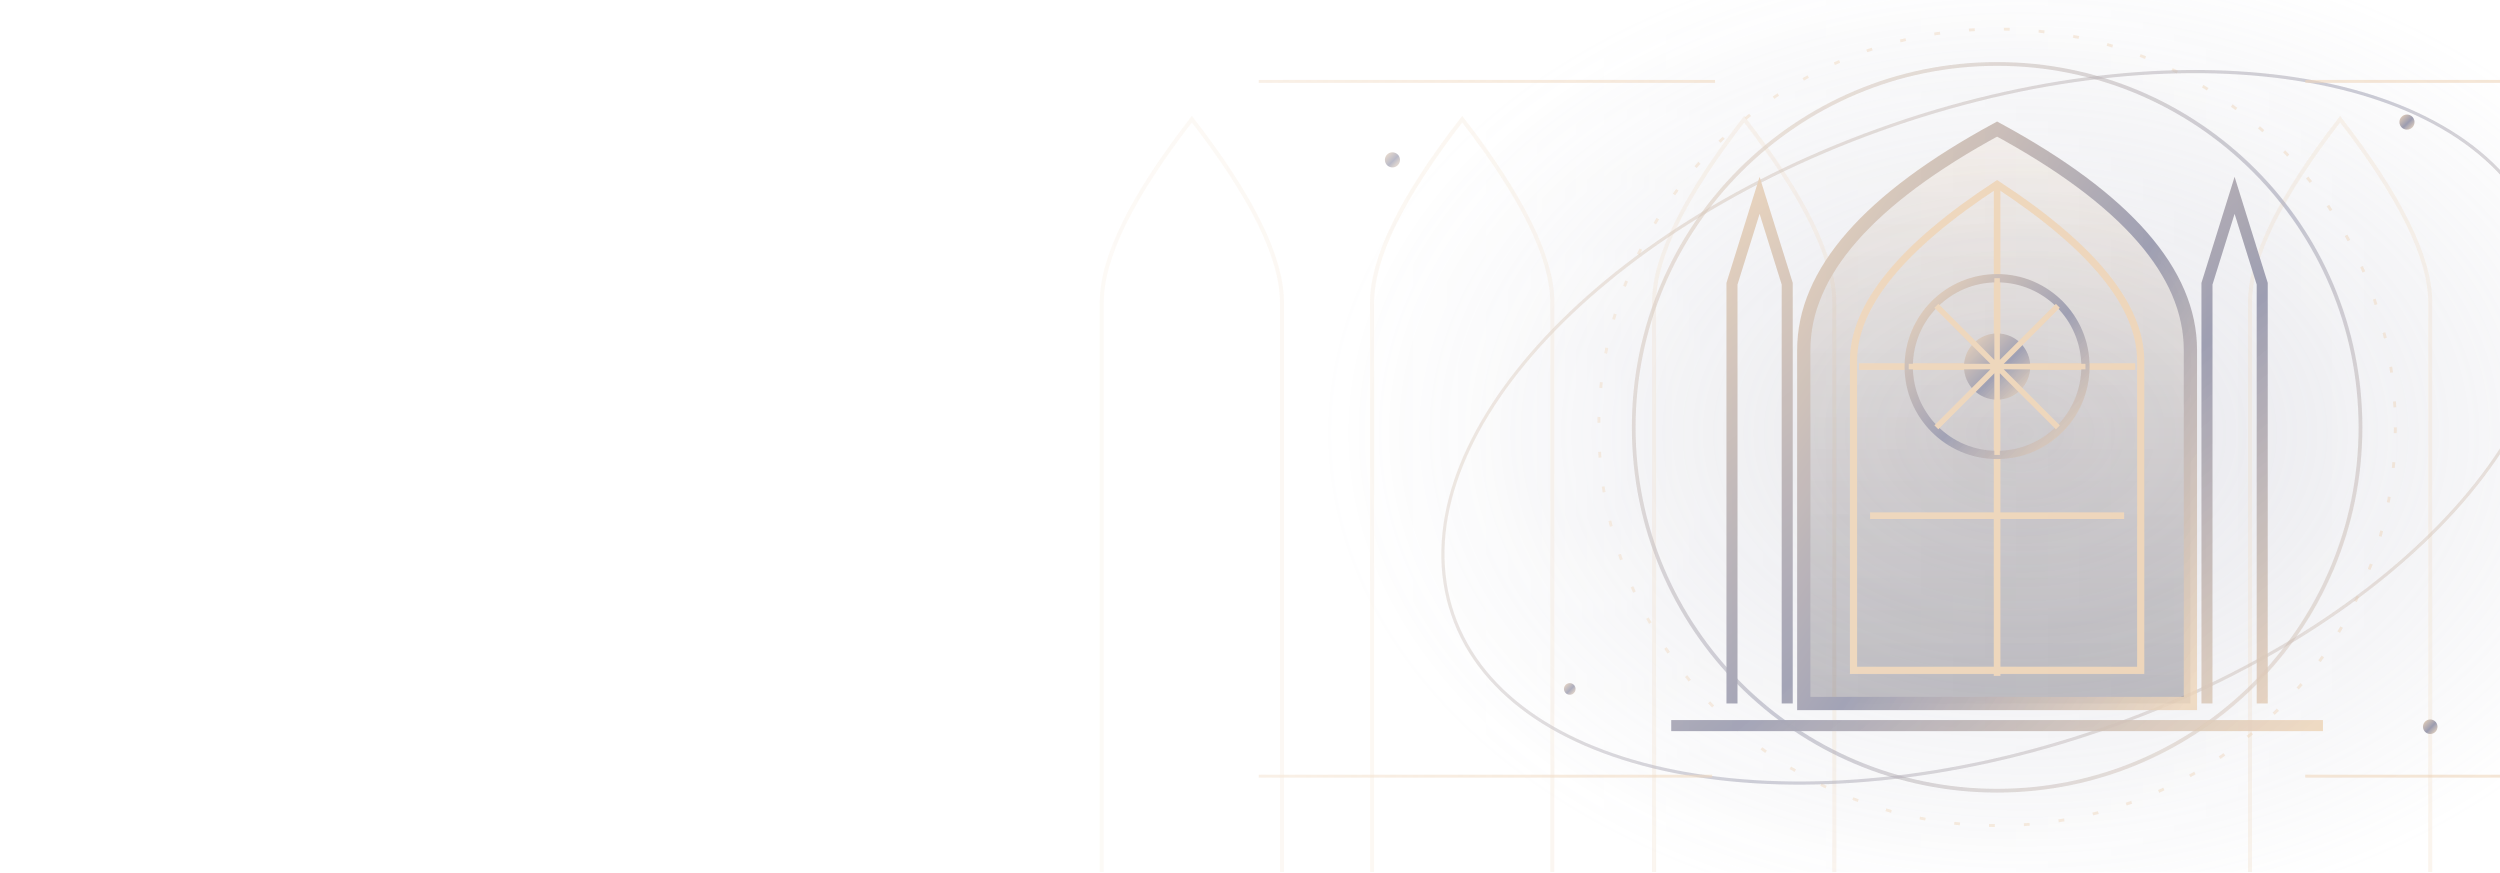
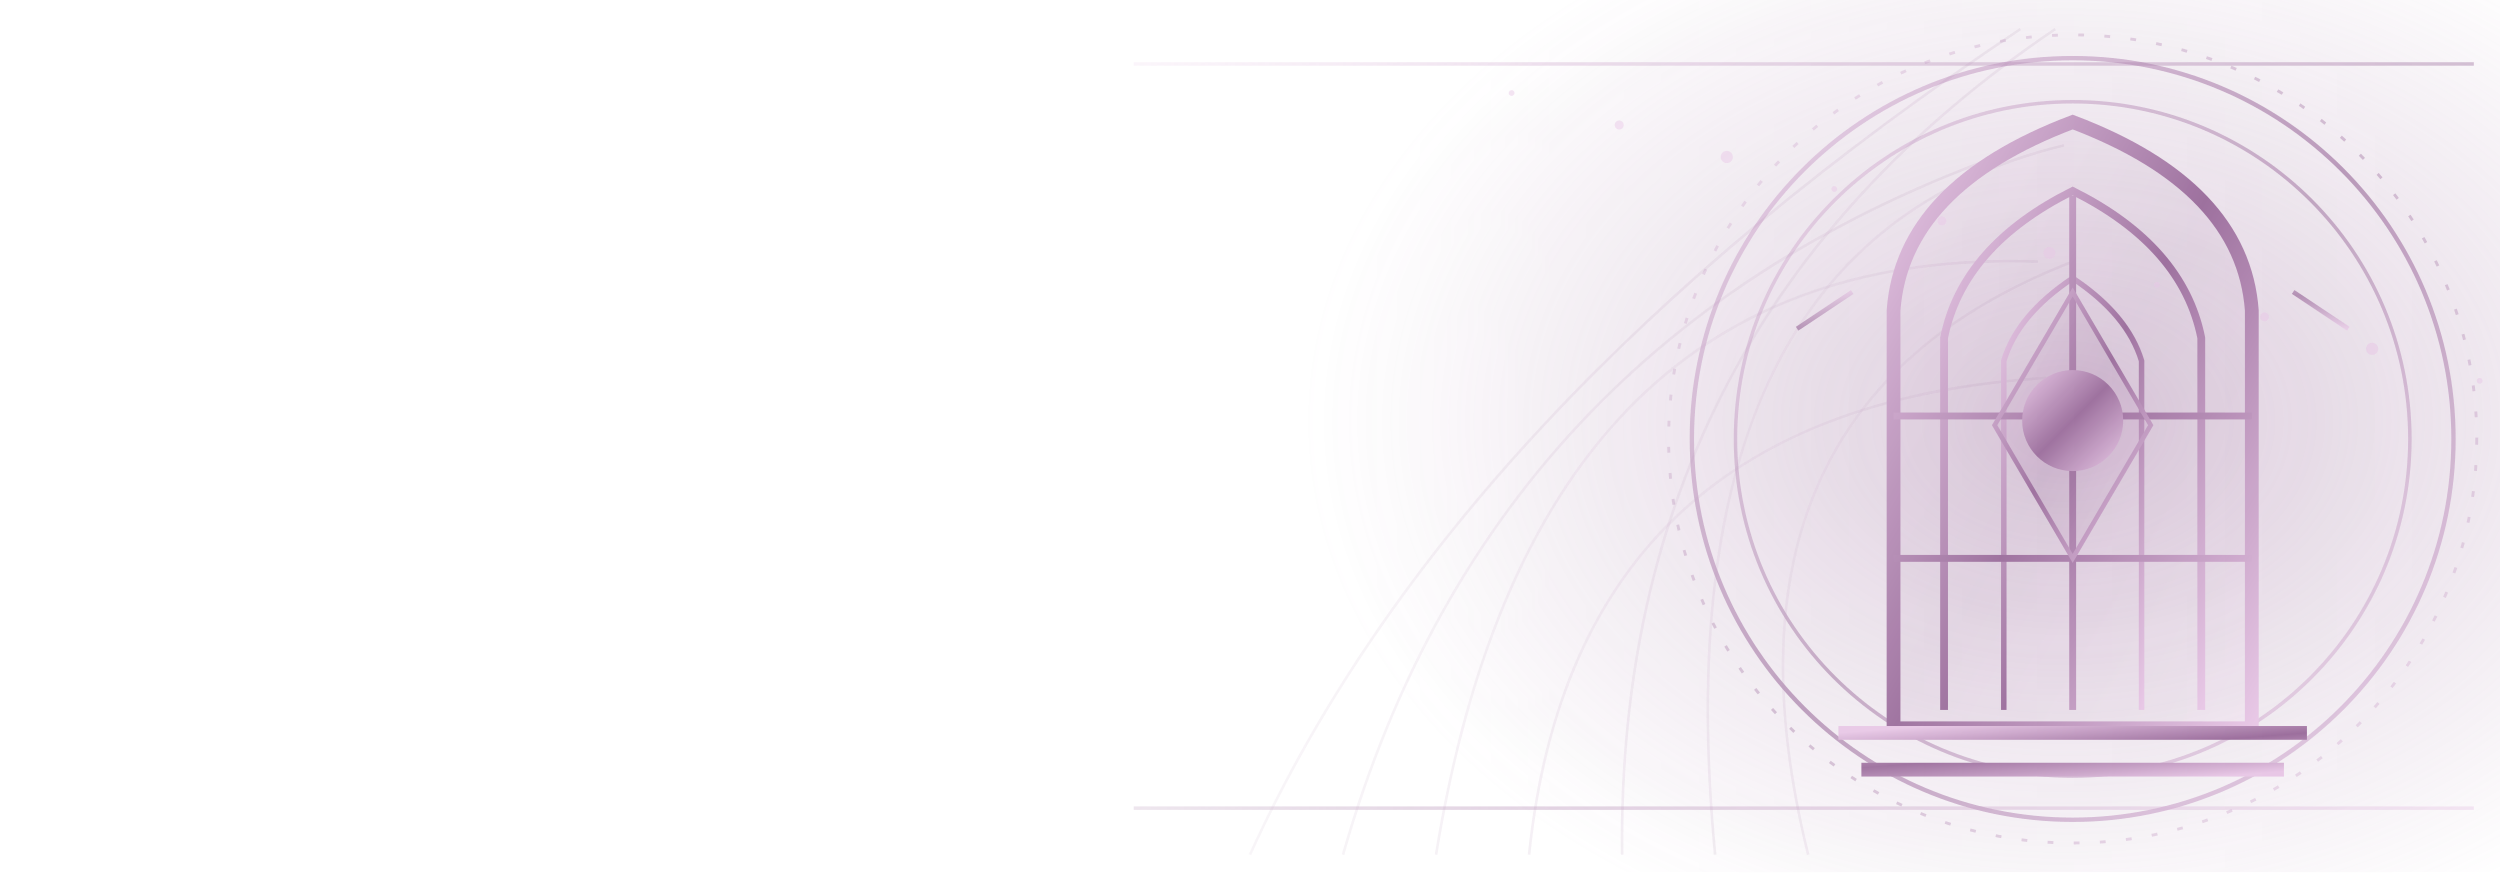
- <svg xmlns="http://www.w3.org/2000/svg" viewBox="0 0 860 300" fill="none">
+ <svg xmlns="http://www.w3.org/2000/svg" viewBox="0 0 860 300" fill="none" aria-hidden="true">
  <defs>
-     <linearGradient id="silver" x1="0" y1="0" x2="1" y2="1">
-       <stop stop-color="#edd4b8" />
-       <stop offset=".55" stop-color="#9a9baf" />
-       <stop offset="1" stop-color="#edd4b8" stop-opacity=".85" />
+     <linearGradient id="metal" x1="0" y1="0" x2="1" y2="1">
+       <stop stop-color="#e7c6e5" />
+       <stop offset=".50" stop-color="#9a6c9b" />
+       <stop offset="1" stop-color="#e7c6e5" />
    </linearGradient>
-     <radialGradient id="glow">
-       <stop stop-color="#9a9baf" stop-opacity=".27" />
-       <stop offset="1" stop-color="#9a9baf" stop-opacity="0" />
+     <radialGradient id="shine">
+       <stop stop-color="#9a6c9b" stop-opacity=".36" />
+       <stop offset="1" stop-color="#9a6c9b" stop-opacity="0" />
    </radialGradient>
-     <linearGradient id="veil" x1="0" y1="0" x2="0" y2="1">
-       <stop stop-color="#edd4b8" stop-opacity=".21" />
-       <stop offset="1" stop-color="#201b29" stop-opacity=".28" />
+     <linearGradient id="fade" x1="0" x2="1">
+       <stop stop-color="white" stop-opacity="0" />
+       <stop offset=".33" stop-color="white" stop-opacity=".05" />
+       <stop offset=".62" stop-color="white" stop-opacity=".9" />
+       <stop offset="1" stop-color="white" />
    </linearGradient>
-     <linearGradient id="fog">
-       <stop stop-color="#fff" stop-opacity="0" />
-       <stop offset=".27" stop-color="#fff" stop-opacity=".18" />
-       <stop offset=".68" stop-color="#fff" stop-opacity=".9" />
-       <stop offset="1" stop-color="#fff" />
-     </linearGradient>
-     <mask id="fogmask">
-       <rect width="860" height="300" fill="url(#fog)" />
+     <mask id="f">
+       <rect width="860" height="300" fill="url(#fade)" />
    </mask>
  </defs>
-   <g mask="url(#fogmask)" color="#edd4b8">
-     <ellipse cx="695" cy="149" rx="240" ry="170" fill="url(#glow)" />
-     <path d="M379 300V104Q379 81 410 41Q441 81 441 104V300" fill="none" stroke="currentColor" stroke-width="1.4" opacity=".25" />
-     <path d="M472 300V104Q472 81 503 41Q534 81 534 104V300" fill="none" stroke="currentColor" stroke-width="1.4" opacity=".25" />
-     <path d="M569 300V104Q569 81 600 41Q631 81 631 104V300" fill="none" stroke="currentColor" stroke-width="1.4" opacity=".25" />
-     <path d="M774 300V104Q774 81 805 41Q836 81 836 104V300" fill="none" stroke="currentColor" stroke-width="1.4" opacity=".25" />
-     <circle cx="687" cy="147" r="125" stroke="url(#silver)" stroke-opacity=".56" stroke-width="1.3" />
-     <circle cx="687" cy="147" r="137" stroke="currentColor" stroke-dasharray="2 10" stroke-opacity=".46" fill="none" />
-     <ellipse cx="687" cy="147" rx="198" ry="110" stroke="url(#silver)" stroke-width="1.1" opacity=".52" transform="rotate(-19 687 147)" />
-     <g transform="translate(687 147) scale(1.9)">
-       <path d="M-35 50V-14Q-35-35 0-54Q35-35 35-14V50Z" fill="url(#veil)" stroke="url(#silver)" stroke-width="2.4" />
-       <path d="M-26 44V-12Q-26-27 0-44Q26-27 26-12V44Z" stroke="currentColor" fill="none" stroke-width="1.3" />
-       <path d="M0-44V45M-25-11H25M-23 16H23" stroke="currentColor" stroke-width="1.2" />
-       <circle cy="-11" r="16" stroke="url(#silver)" stroke-width="1.5" fill="none" />
-       <circle cy="-11" r="6" fill="url(#silver)" />
-       <path d="M0-27V5M-16-11H16M-11-22L11 0M11-22L-11 0" stroke="currentColor" stroke-width="1" />
-       <path d="M-48 50V-26L-43-42L-38-26V50M38 50V-26L43-42L48-26V50M-59 54H59" stroke="url(#silver)" stroke-width="2" fill="none" />
+   <g mask="url(#f)">
+     <ellipse cx="710" cy="145" rx="260" ry="190" fill="url(#shine)" />
+     <circle cx="713" cy="151" r="131" stroke="url(#metal)" stroke-width="1.5" opacity=".65" />
+     <circle cx="713" cy="151" r="116" stroke="url(#metal)" stroke-width="1.2" opacity=".54" />
+     <circle cx="713" cy="151" r="139" stroke="url(#metal)" stroke-dasharray="2 7" opacity=".40" />
+     <path d="M430 294 Q500 140 695 10" stroke="url(#metal)" stroke-width=".9" opacity=".12" />
+     <path d="M462 294 Q514 112 698 50" stroke="url(#metal)" stroke-width=".9" opacity=".12" />
+     <path d="M494 294 Q528 84 701 90" stroke="url(#metal)" stroke-width=".9" opacity=".12" />
+     <path d="M526 294 Q542 140 704 130" stroke="url(#metal)" stroke-width=".9" opacity=".12" />
+     <path d="M558 294 Q556 112 707 10" stroke="url(#metal)" stroke-width=".9" opacity=".12" />
+     <path d="M590 294 Q570 84 710 50" stroke="url(#metal)" stroke-width=".9" opacity=".12" />
+     <path d="M622 294 Q584 140 713 90" stroke="url(#metal)" stroke-width=".9" opacity=".12" />
+     <g transform="translate(713 151) scale(1.58) translate(-80 -80)">
+       <path d="M41 143V52Q43 25 80 11Q117 25 119 52V143Z" fill="url(#metal)" fill-opacity=".1" stroke="url(#metal)" stroke-width="3" />
+       <path d="M52 139V58Q56 38 80 26Q104 38 108 58V139" stroke="url(#metal)" stroke-width="1.7" />
+       <path d="M65 139V63Q68 53 80 45Q92 53 95 63V139" stroke="url(#metal)" stroke-width="1.2" />
+       <path d="M80 27V139M41 75H119M41 106H119" stroke="url(#metal)" stroke-width="1.5" />
+       <path d="M80 48l17 29-17 29-17-29Z" fill="url(#metal)" fill-opacity=".2" stroke="url(#metal)" />
+       <circle cx="80" cy="76" r="11" fill="url(#metal)" />
+       <path d="M29 144h102M34 152h92" stroke="url(#metal)" stroke-width="3" />
+       <path d="M20 56l12-8M140 56l-12-8" stroke="url(#metal)" opacity=".7" />
    </g>
-     <path d="M433 28H590M433 267H589M793 28H860M793 267H860" stroke="currentColor" opacity=".58" />
-     <g fill="url(#silver)">
-       <circle cx="479" cy="55" r="2.6" />
-       <circle cx="540" cy="237" r="2" />
-       <circle cx="828" cy="42" r="2.6" />
-       <circle cx="836" cy="250" r="2.5" />
-     </g>
+     <circle cx="520" cy="32" r="1.0" fill="#e7c6e5" opacity=".5" />
+     <circle cx="557" cy="43" r="1.55" fill="#e7c6e5" opacity=".5" />
+     <circle cx="594" cy="54" r="2.1" fill="#e7c6e5" opacity=".5" />
+     <circle cx="631" cy="65" r="1.0" fill="#e7c6e5" opacity=".5" />
+     <circle cx="668" cy="76" r="1.55" fill="#e7c6e5" opacity=".5" />
+     <circle cx="705" cy="87" r="2.1" fill="#e7c6e5" opacity=".5" />
+     <circle cx="742" cy="98" r="1.0" fill="#e7c6e5" opacity=".5" />
+     <circle cx="779" cy="109" r="1.55" fill="#e7c6e5" opacity=".5" />
+     <circle cx="816" cy="120" r="2.1" fill="#e7c6e5" opacity=".5" />
+     <circle cx="853" cy="131" r="1.0" fill="#e7c6e5" opacity=".5" />
+     <path d="M390 22H851M390 278H851" stroke="url(#metal)" stroke-width="1.2" opacity=".4" />
+     <path d="M455 151H565M840 151H860" stroke="url(#metal)" stroke-width="1" opacity=".4" />
  </g>
</svg>
